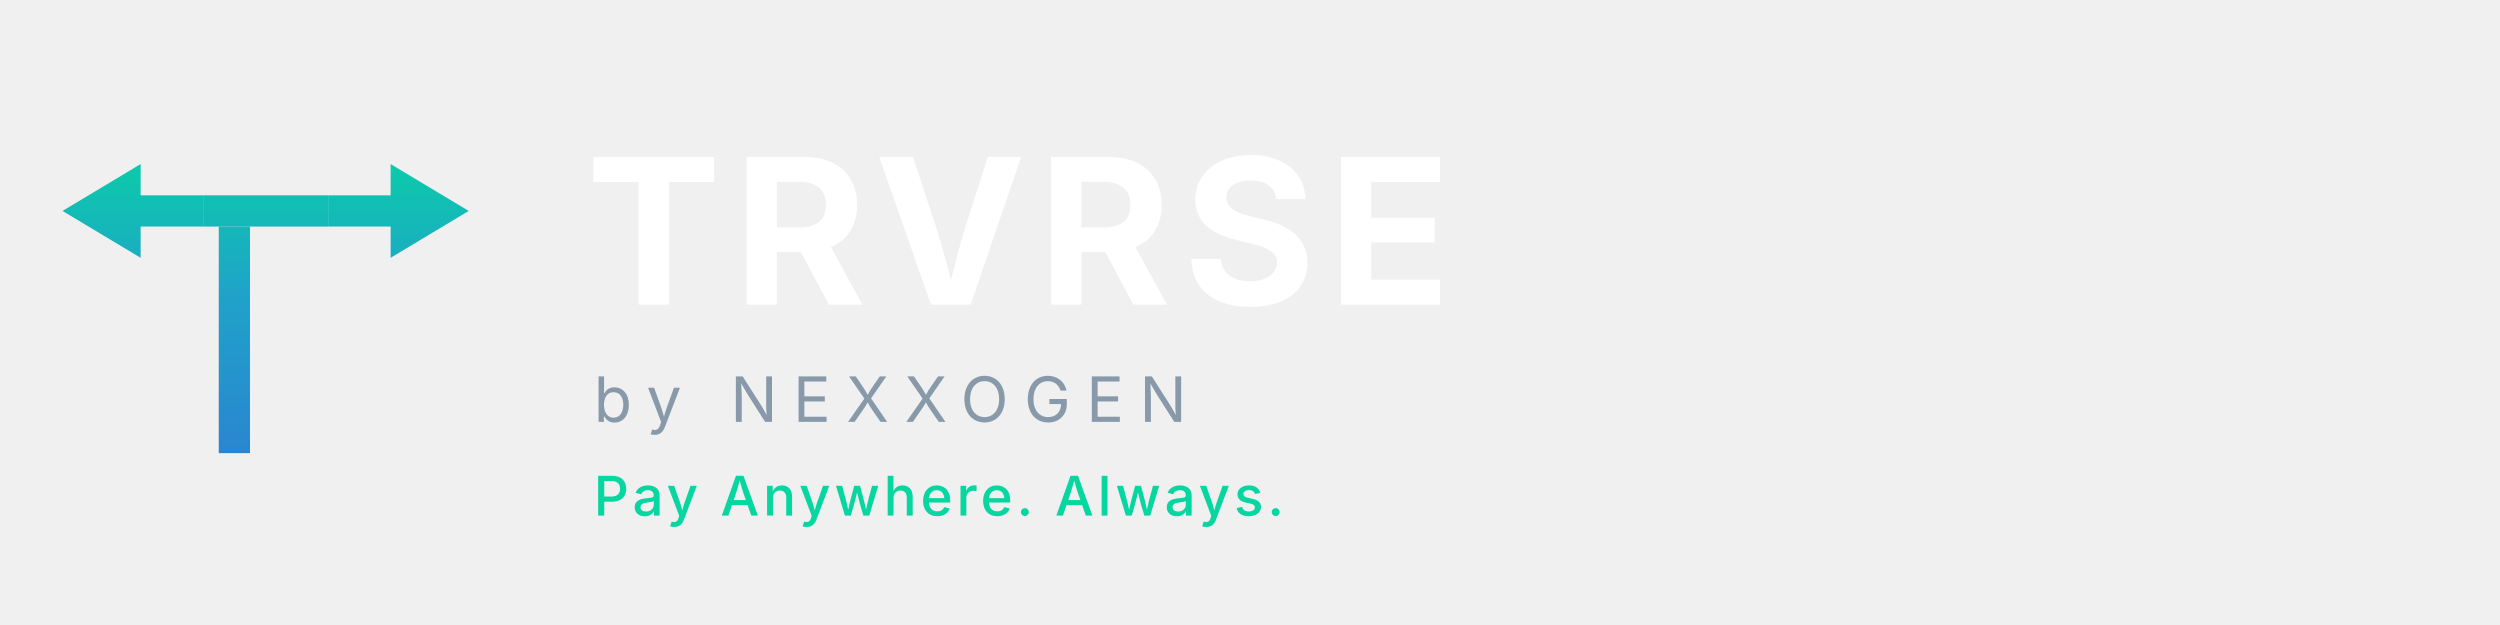
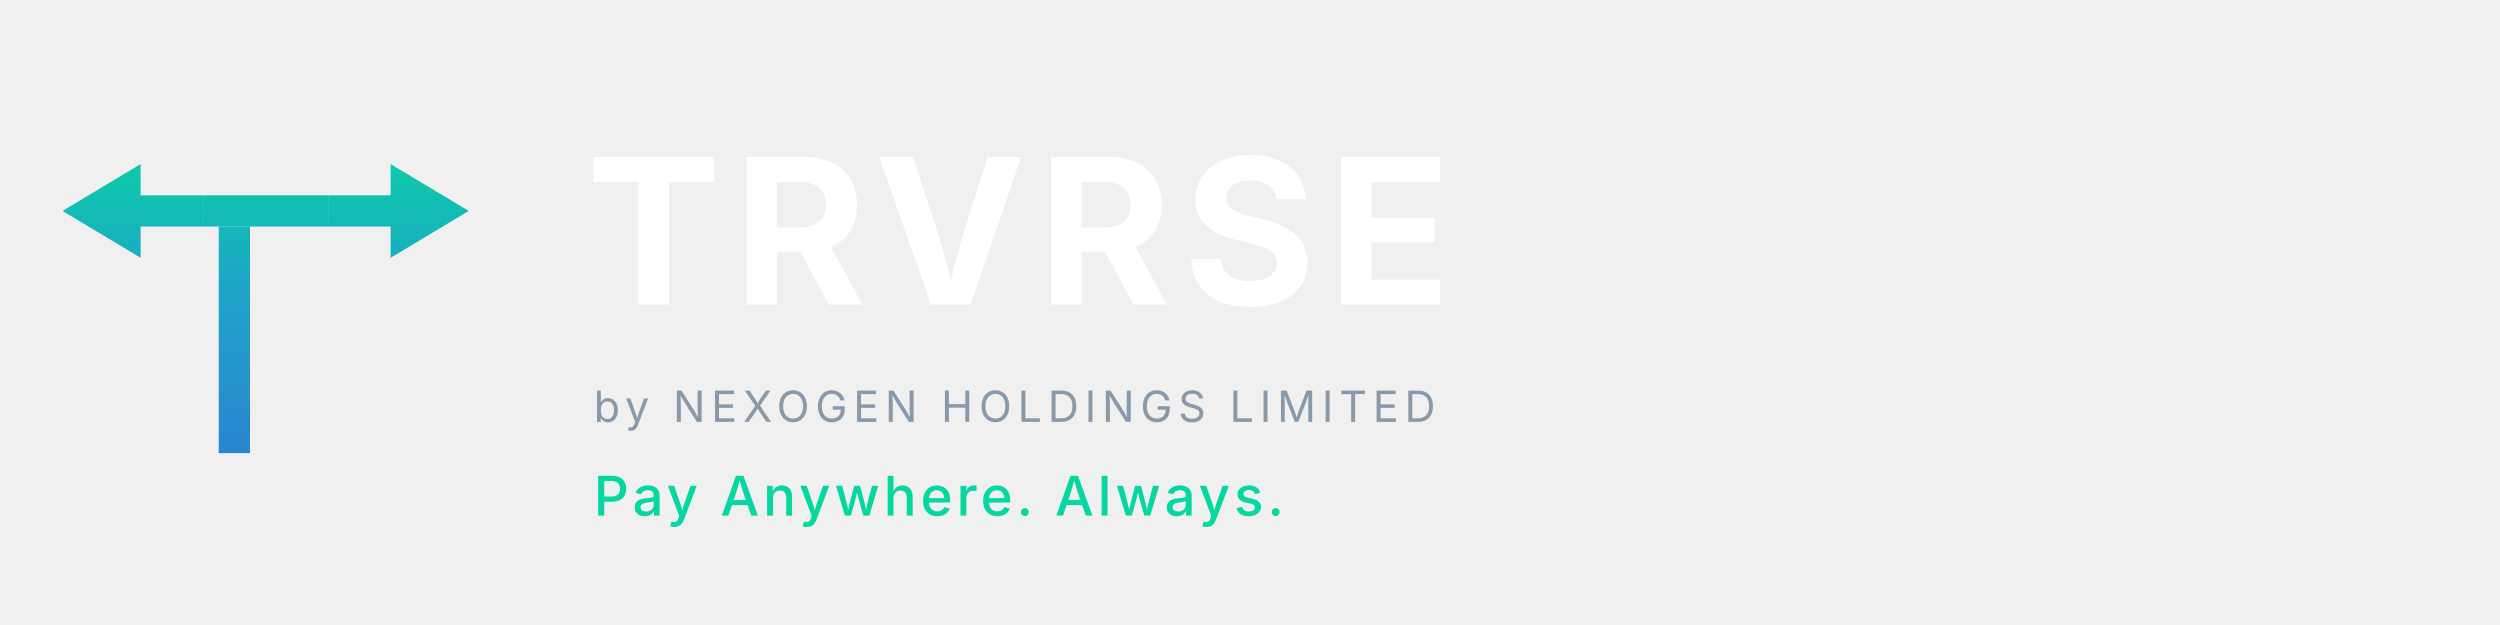
- <svg xmlns="http://www.w3.org/2000/svg" viewBox="0 0 640 160" fill="none" role="img" aria-label="Trvrse by Nexxogenn LLP">
+ <svg xmlns="http://www.w3.org/2000/svg" viewBox="0 0 640 160" fill="none" role="img" aria-label="Trvrse by Nexogen Holdings Limited">
  <defs>
    <linearGradient id="traverseGrad" x1="60" y1="108" x2="60" y2="12" gradientUnits="userSpaceOnUse">
      <stop offset="0%" stop-color="#2D7DD2" />
      <stop offset="55%" stop-color="#1FA3C9" />
      <stop offset="100%" stop-color="#06D6A0" />
    </linearGradient>
  </defs>
  <g transform="translate(8 20) scale(1)">
    <g fill="url(#traverseGrad)">
      <path d="M8 34 L28 22 L28 30 L44 30 L44 38 L28 38 L28 46 Z" />
      <path d="M112 34 L92 22 L92 30 L76 30 L76 38 L92 38 L92 46 Z" />
      <path d="M44 30 H76 V38 H44 Z" />
      <path d="M48 38 H56 V96 H48 Z" />
      <path d="M64 38 H72 V78 C72 88 68 94 60 96 C68 94 72 88 72 78 V38 Z" />
    </g>
  </g>
  <text x="150" y="78" fill="#FFFFFF" font-family="Poppins, Inter, system-ui, sans-serif" font-size="52" font-weight="700" letter-spacing="3">TRVRSE</text>
-   <text x="152" y="108" fill="#8899AA" font-family="Poppins, Inter, system-ui, sans-serif" font-size="16" font-weight="400" letter-spacing="4">by NEXXOGEN</text>
+   <text x="152" y="108" fill="#8899AA" font-family="Poppins, Inter, system-ui, sans-serif" font-size="11" font-weight="400" letter-spacing="1.5">by NEXOGEN HOLDINGS LIMITED</text>
  <text x="152" y="132" fill="#06D6A0" font-family="Poppins, Inter, system-ui, sans-serif" font-size="14" font-weight="500" letter-spacing="1">Pay Anywhere. Always.</text>
</svg>
